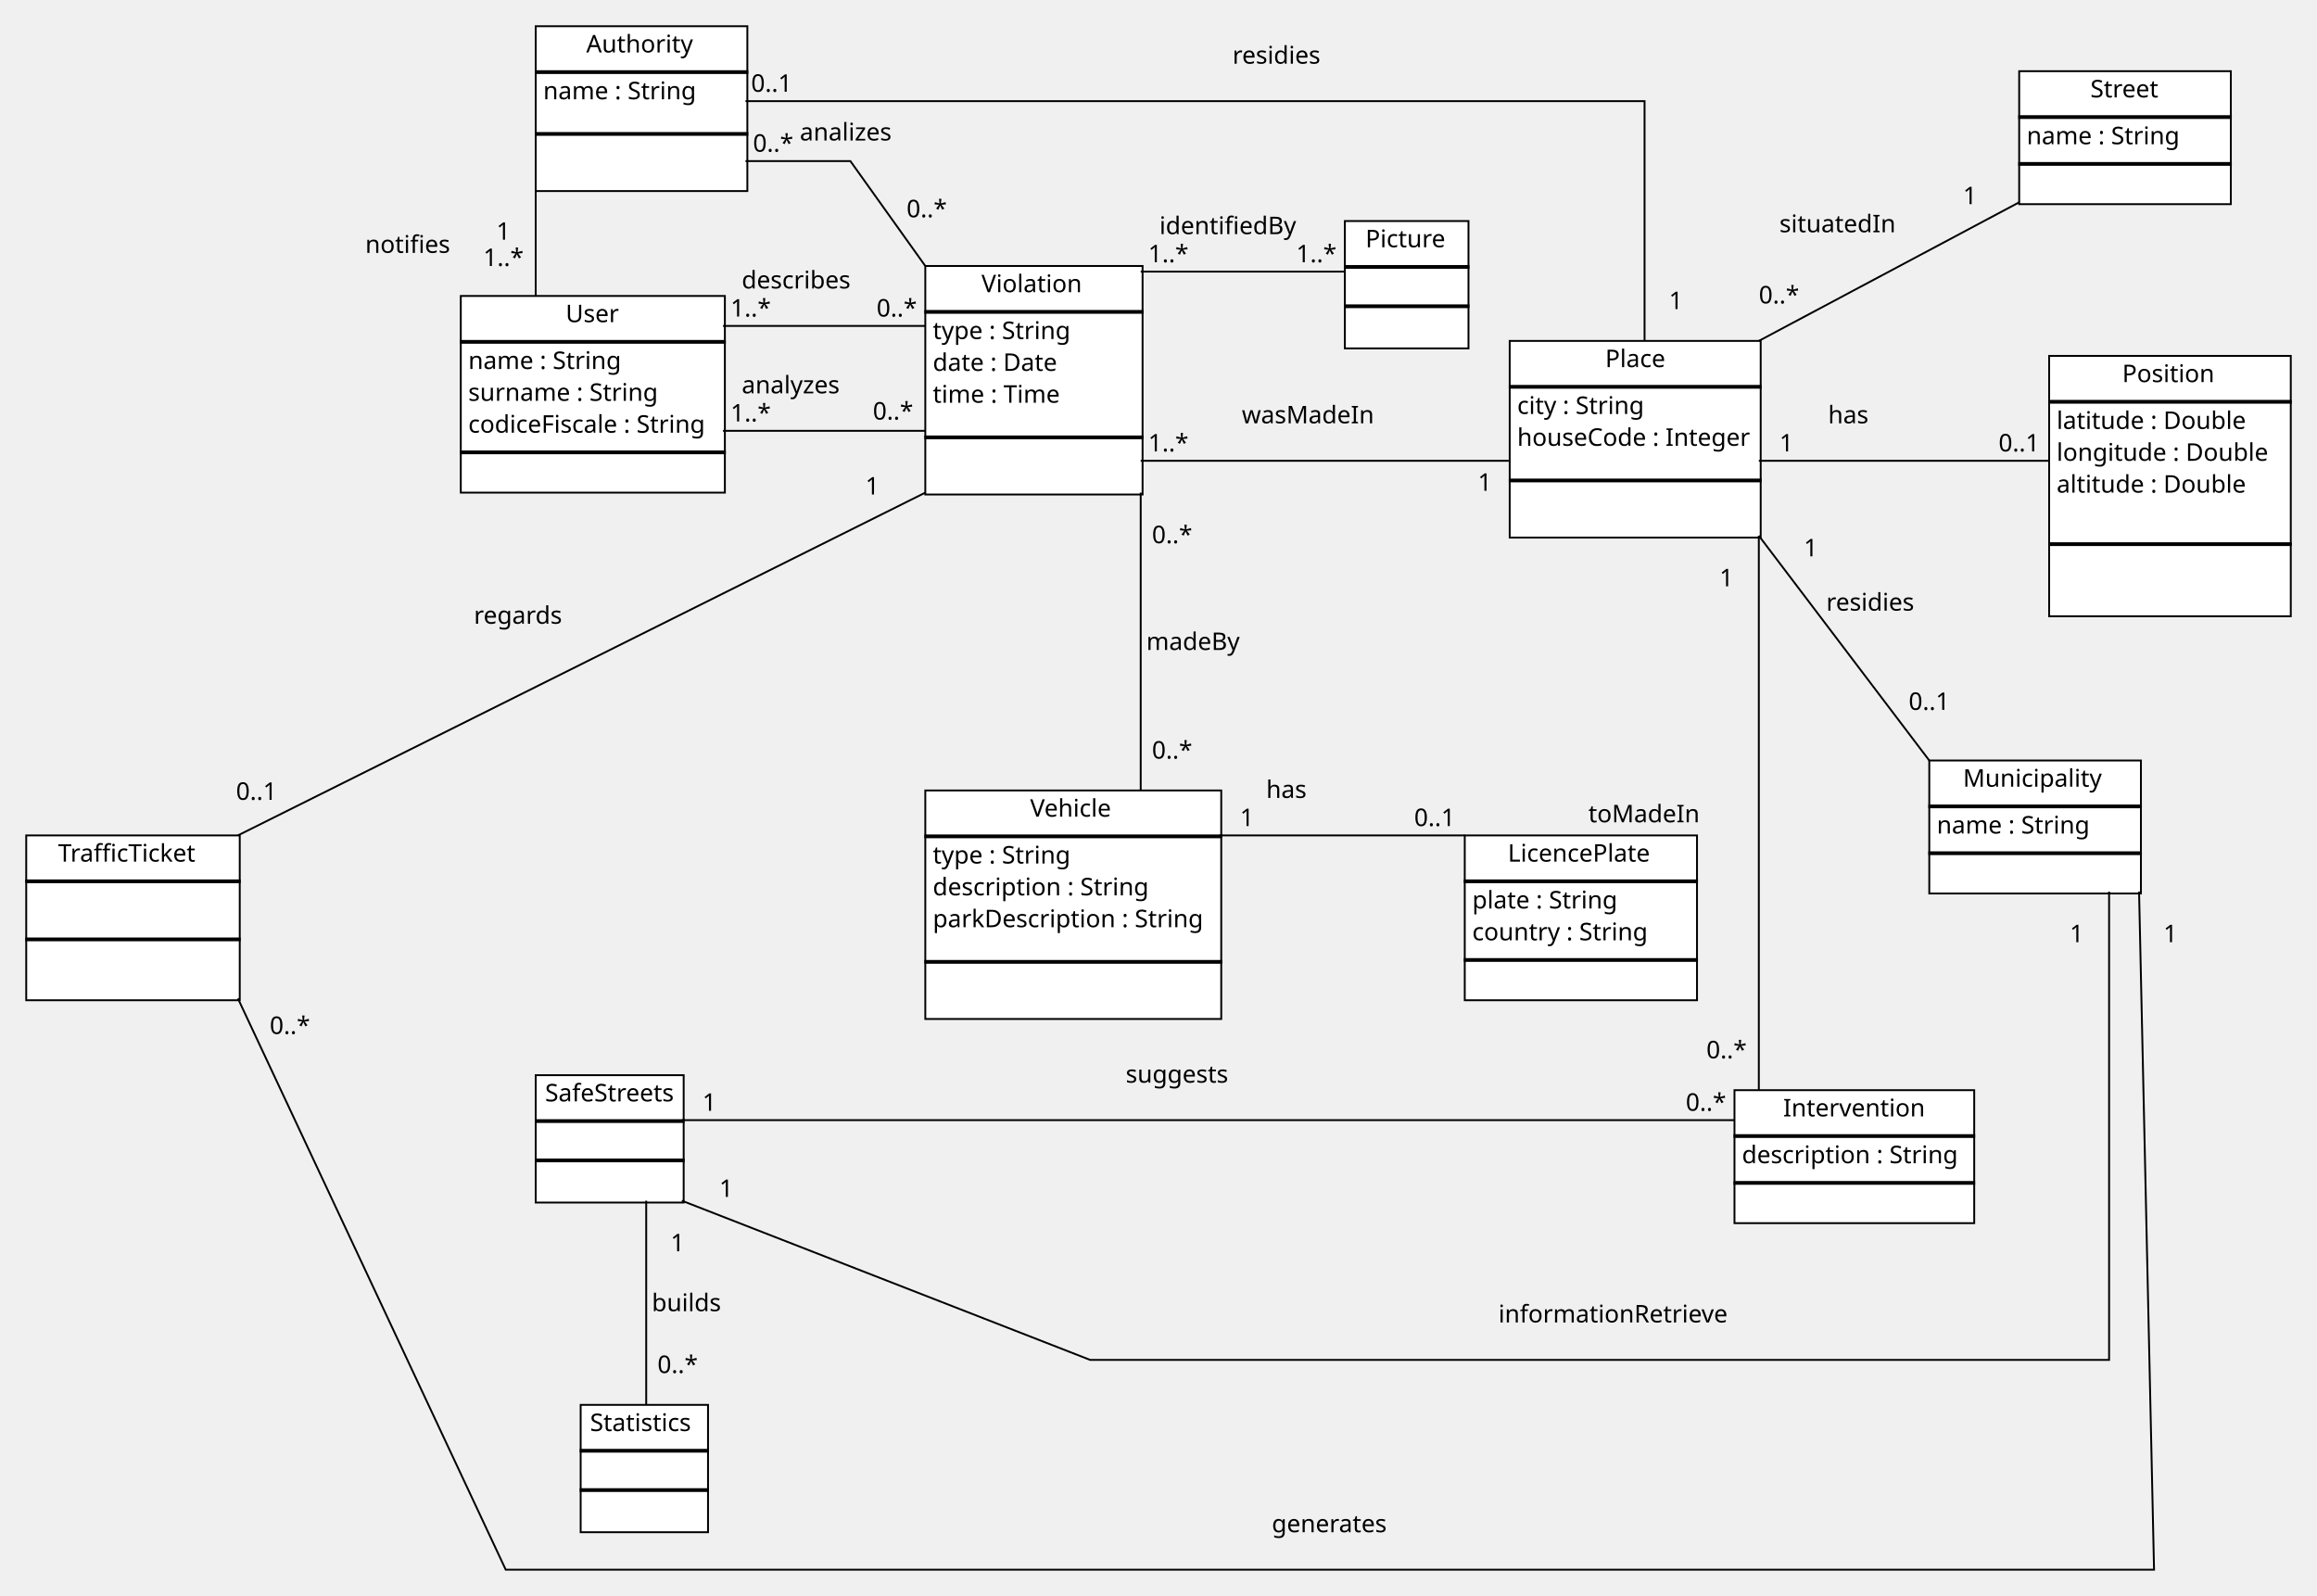
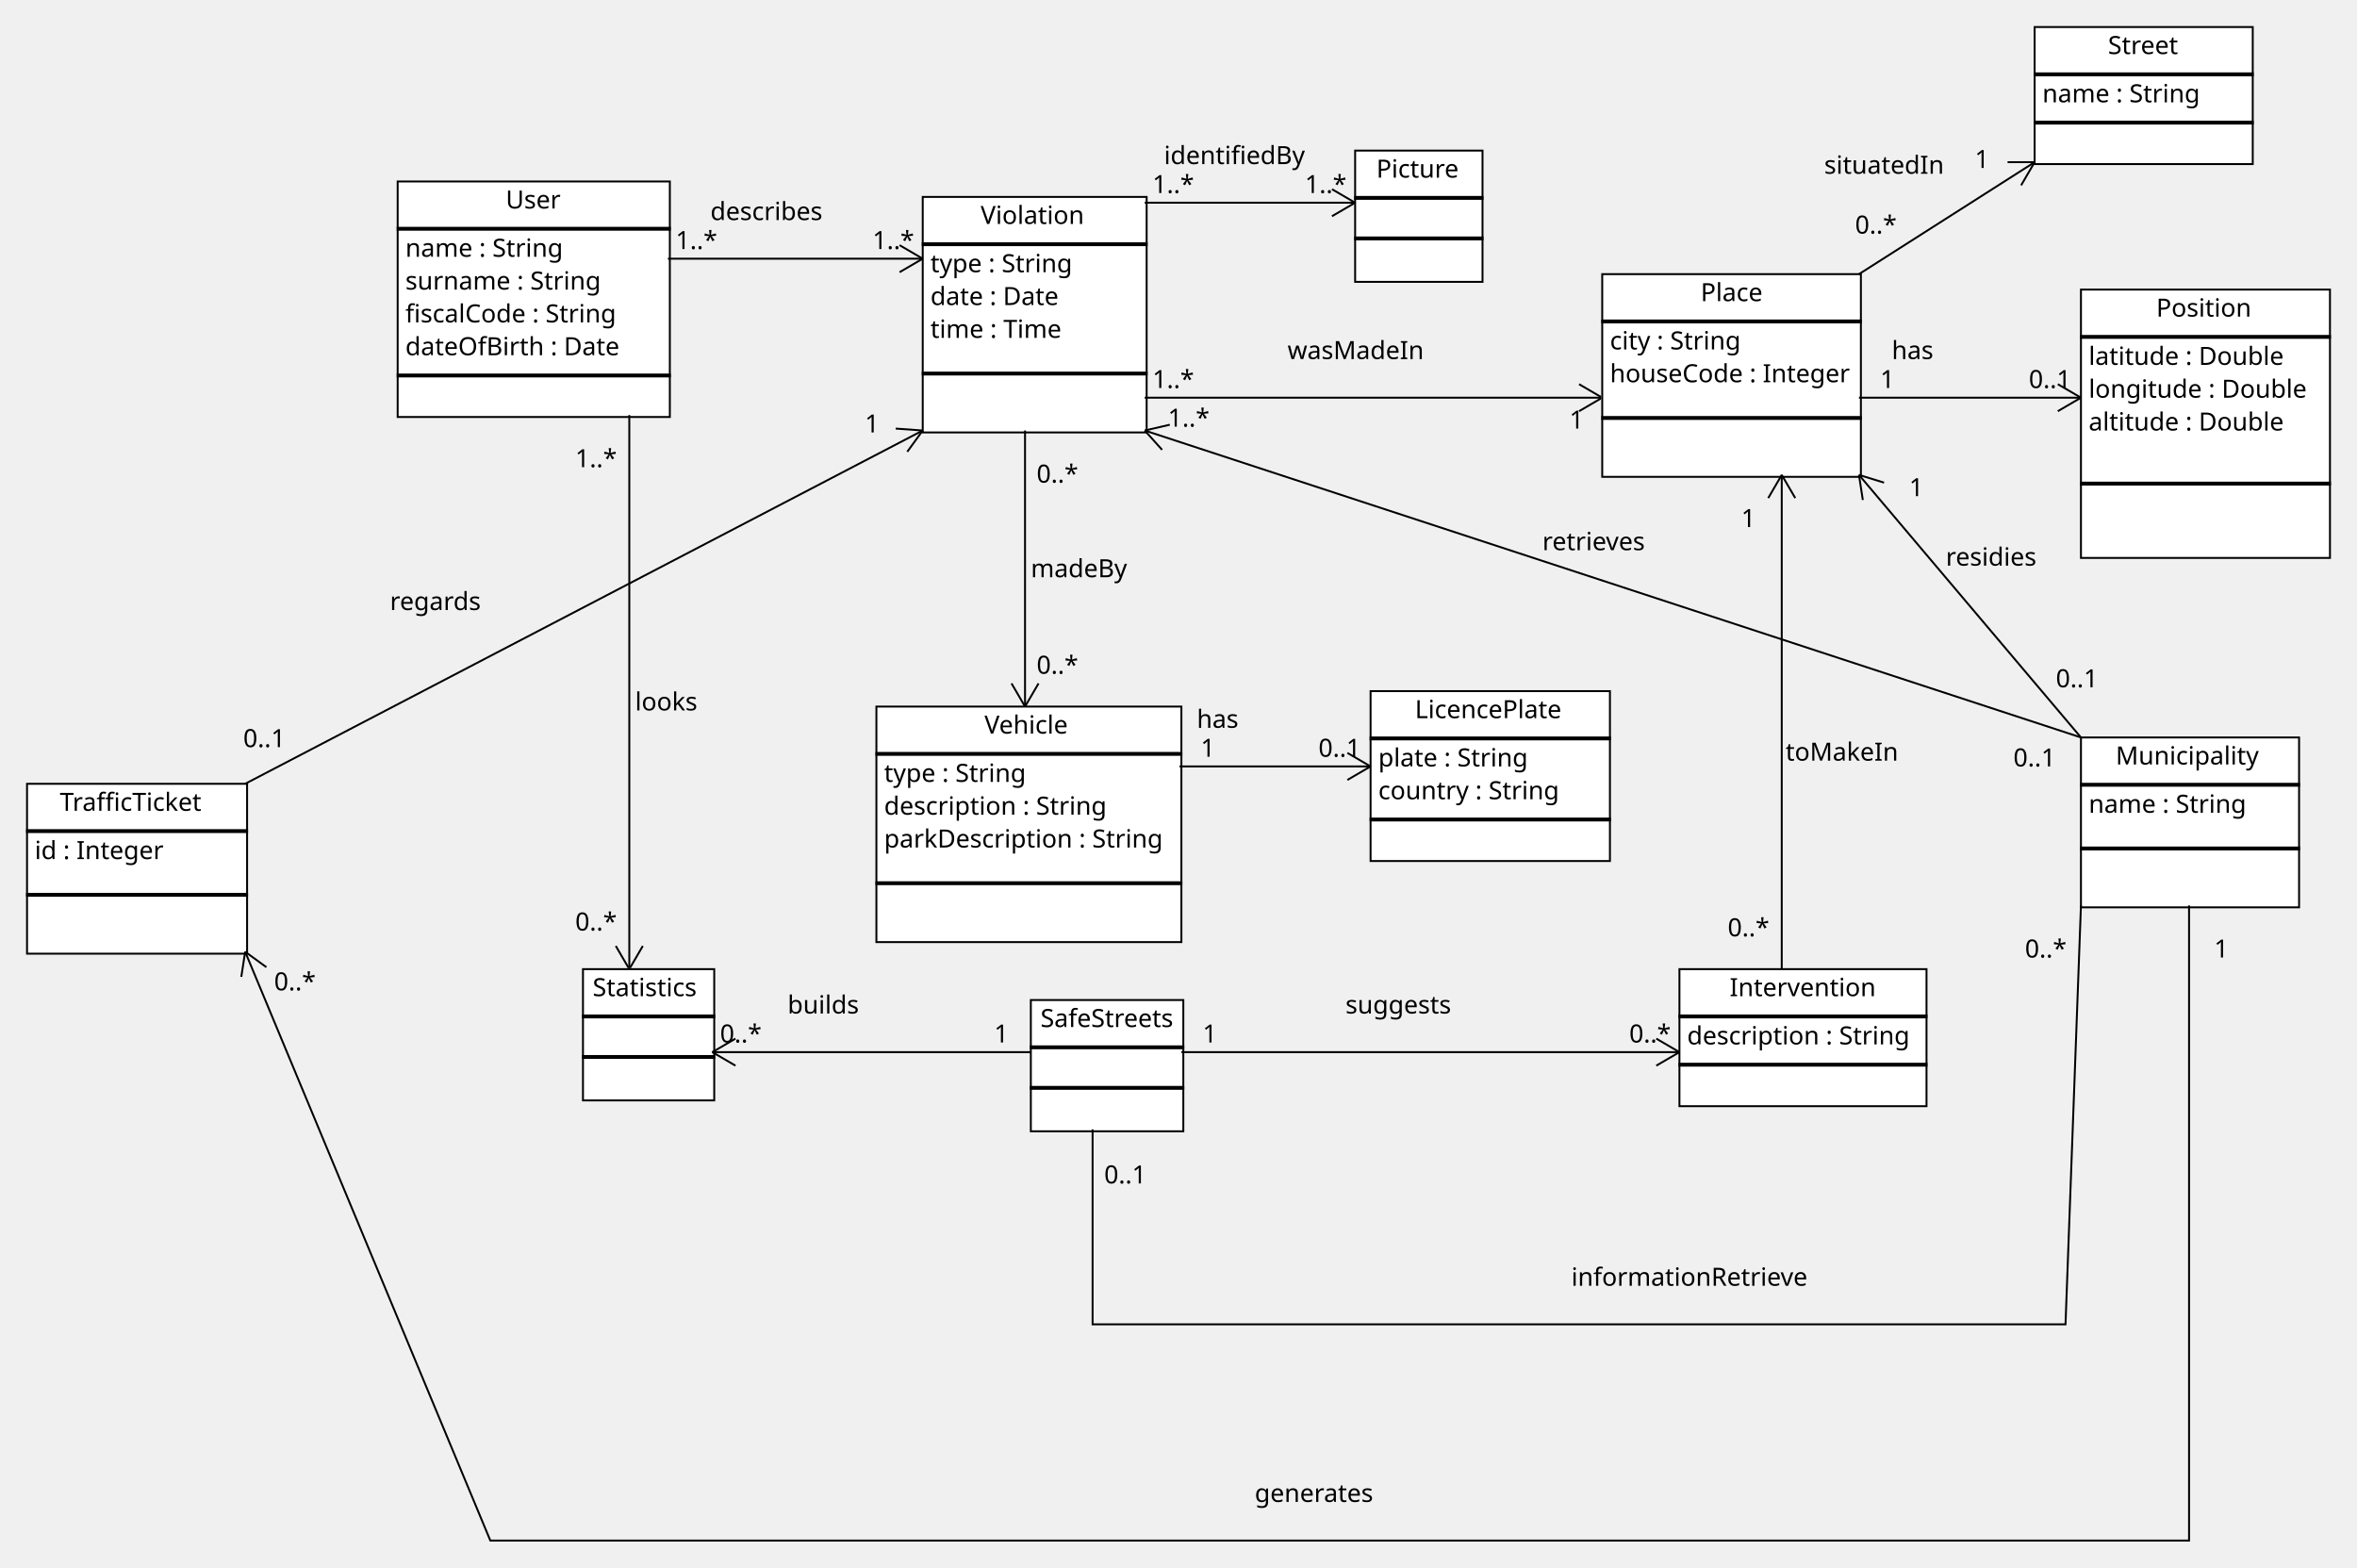
- <svg xmlns="http://www.w3.org/2000/svg" height="852" version="1.1" width="1237">
-   <rect fill="#ffffff" height="105" stroke="#ffffff" stroke-width="1" width="141" x="246" y="158" />
-   <rect fill="none" height="105" stroke="#000000" stroke-width="1" width="141" x="246" y="158" />
-   <text font-family="Lucida Grande" font-size="13" x="302" y="172">
+ <svg xmlns="http://www.w3.org/2000/svg" height="812" version="1.1" width="1221">
+   <rect fill="#ffffff" height="122" stroke="#ffffff" stroke-width="1" width="141" x="206" y="94" />
+   <rect fill="none" height="122" stroke="#000000" stroke-width="1" width="141" x="206" y="94" />
+   <text font-family="Lucida Grande" font-size="13" x="262" y="108">
User</text>
-   <rect fill="#000000" height="1" stroke="#000000" stroke-width="1" width="141" x="246" y="182" />
-   <text font-family="Lucida Grande" font-size="13" x="250" y="197">
+   <rect fill="#000000" height="1" stroke="#000000" stroke-width="1" width="141" x="206" y="118" />
+   <text font-family="Lucida Grande" font-size="13" x="210" y="133">
name : String</text>
-   <text font-family="Lucida Grande" font-size="13" x="250" y="214">
+   <text font-family="Lucida Grande" font-size="13" x="210" y="150">
surname : String</text>
-   <text font-family="Lucida Grande" font-size="13" x="250" y="231">
- codiceFiscale : String</text>
-   <rect fill="#000000" height="1" stroke="#000000" stroke-width="1" width="141" x="246" y="241" />
-   <rect fill="#ffffff" height="122" stroke="#ffffff" stroke-width="1" width="116" x="494" y="142" />
-   <rect fill="none" height="122" stroke="#000000" stroke-width="1" width="116" x="494" y="142" />
-   <text font-family="Lucida Grande" font-size="13" x="524" y="156">
+   <text font-family="Lucida Grande" font-size="13" x="210" y="167">
+ fiscalCode : String</text>
+   <text font-family="Lucida Grande" font-size="13" x="210" y="184">
+ dateOfBirth : Date</text>
+   <rect fill="#000000" height="1" stroke="#000000" stroke-width="1" width="141" x="206" y="194" />
+   <rect fill="#ffffff" height="122" stroke="#ffffff" stroke-width="1" width="116" x="478" y="102" />
+   <rect fill="none" height="122" stroke="#000000" stroke-width="1" width="116" x="478" y="102" />
+   <text font-family="Lucida Grande" font-size="13" x="508" y="116">
Violation</text>
-   <rect fill="#000000" height="1" stroke="#000000" stroke-width="1" width="116" x="494" y="166" />
-   <text font-family="Lucida Grande" font-size="13" x="498" y="181">
+   <rect fill="#000000" height="1" stroke="#000000" stroke-width="1" width="116" x="478" y="126" />
+   <text font-family="Lucida Grande" font-size="13" x="482" y="141">
type : String</text>
-   <text font-family="Lucida Grande" font-size="13" x="498" y="198">
+   <text font-family="Lucida Grande" font-size="13" x="482" y="158">
date : Date</text>
-   <text font-family="Lucida Grande" font-size="13" x="498" y="215">
+   <text font-family="Lucida Grande" font-size="13" x="482" y="175">
time : Time</text>
-   <rect fill="#000000" height="1" stroke="#000000" stroke-width="1" width="116" x="494" y="233" />
-   <rect fill="#ffffff" height="88" stroke="#ffffff" stroke-width="1" width="113" x="286" y="14" />
-   <rect fill="none" height="88" stroke="#000000" stroke-width="1" width="113" x="286" y="14" />
-   <text font-family="Lucida Grande" font-size="13" x="313" y="28">
- Authority</text>
-   <rect fill="#000000" height="1" stroke="#000000" stroke-width="1" width="113" x="286" y="38" />
-   <text font-family="Lucida Grande" font-size="13" x="290" y="53">
+   <rect fill="#000000" height="1" stroke="#000000" stroke-width="1" width="116" x="478" y="193" />
+   <rect fill="#ffffff" height="68" stroke="#ffffff" stroke-width="1" width="66" x="702" y="78" />
+   <rect fill="none" height="68" stroke="#000000" stroke-width="1" width="66" x="702" y="78" />
+   <text font-family="Lucida Grande" font-size="13" x="713" y="92">
+ Picture</text>
+   <rect fill="#000000" height="1" stroke="#000000" stroke-width="1" width="66" x="702" y="102" />
+   <rect fill="#000000" height="1" stroke="#000000" stroke-width="1" width="66" x="702" y="123" />
+   <rect fill="#ffffff" height="139" stroke="#ffffff" stroke-width="1" width="129" x="1078" y="150" />
+   <rect fill="none" height="139" stroke="#000000" stroke-width="1" width="129" x="1078" y="150" />
+   <text font-family="Lucida Grande" font-size="13" x="1117" y="164">
+ Position</text>
+   <rect fill="#000000" height="1" stroke="#000000" stroke-width="1" width="129" x="1078" y="174" />
+   <text font-family="Lucida Grande" font-size="13" x="1082" y="189">
+ latitude : Double</text>
+   <text font-family="Lucida Grande" font-size="13" x="1082" y="206">
+ longitude : Double</text>
+   <text font-family="Lucida Grande" font-size="13" x="1082" y="223">
+ altitude : Double</text>
+   <rect fill="#000000" height="1" stroke="#000000" stroke-width="1" width="129" x="1078" y="250" />
+   <polyline fill="none" points="593,105 702,105" stroke="#000000" stroke-width="1" />
+   <line fill="#000000" stroke="#000000" stroke-width="1" x1="690" x2="702" y1="112" y2="105" />
+   <line fill="#000000" stroke="#000000" stroke-width="1" x1="690" x2="702" y1="98" y2="105" />
+   <text font-family="Lucida Grande" font-size="13" x="603" y="85">
+ identifiedBy</text>
+   <text font-family="Lucida Grande" font-size="13" x="597" y="100">
+ 1..*</text>
+   <text font-family="Lucida Grande" font-size="13" x="676" y="100">
+ 1..*</text>
+   <polyline fill="none" points="593,206 830,206" stroke="#000000" stroke-width="1" />
+   <line fill="#000000" stroke="#000000" stroke-width="1" x1="818" x2="830" y1="213" y2="206" />
+   <line fill="#000000" stroke="#000000" stroke-width="1" x1="818" x2="830" y1="199" y2="206" />
+   <text font-family="Lucida Grande" font-size="13" x="667" y="186">
+ wasMadeIn</text>
+   <text font-family="Lucida Grande" font-size="13" x="597" y="201">
+ 1..*</text>
+   <text font-family="Lucida Grande" font-size="13" x="813" y="222">
+ 1</text>
+   <polyline fill="none" points="346,134 478,134" stroke="#000000" stroke-width="1" />
+   <line fill="#000000" stroke="#000000" stroke-width="1" x1="466" x2="478" y1="141" y2="134" />
+   <line fill="#000000" stroke="#000000" stroke-width="1" x1="466" x2="478" y1="127" y2="134" />
+   <text font-family="Lucida Grande" font-size="13" x="368" y="114">
+ describes</text>
+   <text font-family="Lucida Grande" font-size="13" x="350" y="129">
+ 1..*</text>
+   <text font-family="Lucida Grande" font-size="13" x="452" y="129">
+ 1..*</text>
+   <rect fill="#ffffff" height="122" stroke="#ffffff" stroke-width="1" width="158" x="454" y="366" />
+   <rect fill="none" height="122" stroke="#000000" stroke-width="1" width="158" x="454" y="366" />
+   <text font-family="Lucida Grande" font-size="13" x="510" y="380">
+ Vehicle</text>
+   <rect fill="#000000" height="1" stroke="#000000" stroke-width="1" width="158" x="454" y="390" />
+   <text font-family="Lucida Grande" font-size="13" x="458" y="405">
+ type : String</text>
+   <text font-family="Lucida Grande" font-size="13" x="458" y="422">
+ description : String</text>
+   <text font-family="Lucida Grande" font-size="13" x="458" y="439">
+ parkDescription : String</text>
+   <rect fill="#000000" height="1" stroke="#000000" stroke-width="1" width="158" x="454" y="457" />
+   <rect fill="#ffffff" height="105" stroke="#ffffff" stroke-width="1" width="134" x="830" y="142" />
+   <rect fill="none" height="105" stroke="#000000" stroke-width="1" width="134" x="830" y="142" />
+   <text font-family="Lucida Grande" font-size="13" x="881" y="156">
+ Place</text>
+   <rect fill="#000000" height="1" stroke="#000000" stroke-width="1" width="134" x="830" y="166" />
+   <text font-family="Lucida Grande" font-size="13" x="834" y="181">
+ city : String</text>
+   <text font-family="Lucida Grande" font-size="13" x="834" y="198">
+ houseCode : Integer</text>
+   <rect fill="#000000" height="1" stroke="#000000" stroke-width="1" width="134" x="830" y="216" />
+   <polyline fill="none" points="963,206 1078,206" stroke="#000000" stroke-width="1" />
+   <line fill="#000000" stroke="#000000" stroke-width="1" x1="1066" x2="1078" y1="213" y2="206" />
+   <line fill="#000000" stroke="#000000" stroke-width="1" x1="1066" x2="1078" y1="199" y2="206" />
+   <text font-family="Lucida Grande" font-size="13" x="980" y="186">
+ has</text>
+   <text font-family="Lucida Grande" font-size="13" x="974" y="201">
+ 1</text>
+   <text font-family="Lucida Grande" font-size="13" x="1051" y="201">
+ 0..1</text>
+   <polyline fill="none" points="531,223 531,366" stroke="#000000" stroke-width="1" />
+   <line fill="#000000" stroke="#000000" stroke-width="1" x1="524" x2="531" y1="354" y2="366" />
+   <line fill="#000000" stroke="#000000" stroke-width="1" x1="538" x2="531" y1="354" y2="366" />
+   <text font-family="Lucida Grande" font-size="13" x="534" y="299">
+ madeBy</text>
+   <text font-family="Lucida Grande" font-size="13" x="537" y="250">
+ 0..*</text>
+   <text font-family="Lucida Grande" font-size="13" x="537" y="349">
+ 0..*</text>
+   <rect fill="#ffffff" height="88" stroke="#ffffff" stroke-width="1" width="124" x="710" y="358" />
+   <rect fill="none" height="88" stroke="#000000" stroke-width="1" width="124" x="710" y="358" />
+   <text font-family="Lucida Grande" font-size="13" x="733" y="372">
+ LicencePlate</text>
+   <rect fill="#000000" height="1" stroke="#000000" stroke-width="1" width="124" x="710" y="382" />
+   <text font-family="Lucida Grande" font-size="13" x="714" y="397">
+ plate : String</text>
+   <text font-family="Lucida Grande" font-size="13" x="714" y="414">
+ country : String</text>
+   <rect fill="#000000" height="1" stroke="#000000" stroke-width="1" width="124" x="710" y="424" />
+   <polyline fill="none" points="611,397 710,397" stroke="#000000" stroke-width="1" />
+   <line fill="#000000" stroke="#000000" stroke-width="1" x1="698" x2="710" y1="404" y2="397" />
+   <line fill="#000000" stroke="#000000" stroke-width="1" x1="698" x2="710" y1="390" y2="397" />
+   <text font-family="Lucida Grande" font-size="13" x="620" y="377">
+ has</text>
+   <text font-family="Lucida Grande" font-size="13" x="622" y="392">
+ 1</text>
+   <text font-family="Lucida Grande" font-size="13" x="683" y="392">
+ 0..1</text>
+   <rect fill="#ffffff" height="71" stroke="#ffffff" stroke-width="1" width="113" x="1054" y="14" />
+   <rect fill="none" height="71" stroke="#000000" stroke-width="1" width="113" x="1054" y="14" />
+   <text font-family="Lucida Grande" font-size="13" x="1092" y="28">
+ Street</text>
+   <rect fill="#000000" height="1" stroke="#000000" stroke-width="1" width="113" x="1054" y="38" />
+   <text font-family="Lucida Grande" font-size="13" x="1058" y="53">
name : String</text>
-   <rect fill="#000000" height="1" stroke="#000000" stroke-width="1" width="113" x="286" y="71" />
-   <polyline fill="none" points="286,158 286,101" stroke="#000000" stroke-width="1" />
-   <text font-family="Lucida Grande" font-size="13" x="195" y="135">
- notifies</text>
-   <text font-family="Lucida Grande" font-size="13" x="258" y="142">
- 1..*</text>
-   <text font-family="Lucida Grande" font-size="13" x="265" y="128">
- 1</text>
-   <rect fill="#ffffff" height="68" stroke="#ffffff" stroke-width="1" width="66" x="718" y="118" />
-   <rect fill="none" height="68" stroke="#000000" stroke-width="1" width="66" x="718" y="118" />
-   <text font-family="Lucida Grande" font-size="13" x="729" y="132">
- Picture</text>
-   <rect fill="#000000" height="1" stroke="#000000" stroke-width="1" width="66" x="718" y="142" />
-   <rect fill="#000000" height="1" stroke="#000000" stroke-width="1" width="66" x="718" y="163" />
-   <rect fill="#ffffff" height="139" stroke="#ffffff" stroke-width="1" width="129" x="1094" y="190" />
-   <rect fill="none" height="139" stroke="#000000" stroke-width="1" width="129" x="1094" y="190" />
-   <text font-family="Lucida Grande" font-size="13" x="1133" y="204">
- Position</text>
-   <rect fill="#000000" height="1" stroke="#000000" stroke-width="1" width="129" x="1094" y="214" />
-   <text font-family="Lucida Grande" font-size="13" x="1098" y="229">
- latitude : Double</text>
-   <text font-family="Lucida Grande" font-size="13" x="1098" y="246">
- longitude : Double</text>
-   <text font-family="Lucida Grande" font-size="13" x="1098" y="263">
- altitude : Double</text>
-   <rect fill="#000000" height="1" stroke="#000000" stroke-width="1" width="129" x="1094" y="290" />
-   <polyline fill="none" points="609,145 718,145" stroke="#000000" stroke-width="1" />
-   <text font-family="Lucida Grande" font-size="13" x="619" y="125">
- identifiedBy</text>
-   <text font-family="Lucida Grande" font-size="13" x="613" y="140">
- 1..*</text>
-   <text font-family="Lucida Grande" font-size="13" x="692" y="140">
- 1..*</text>
-   <polyline fill="none" points="609,246 806,246" stroke="#000000" stroke-width="1" />
-   <text font-family="Lucida Grande" font-size="13" x="663" y="226">
- wasMadeIn</text>
-   <text font-family="Lucida Grande" font-size="13" x="613" y="241">
- 1..*</text>
-   <text font-family="Lucida Grande" font-size="13" x="789" y="262">
- 1</text>
-   <polyline fill="none" points="386,174 494,174" stroke="#000000" stroke-width="1" />
-   <text font-family="Lucida Grande" font-size="13" x="396" y="154">
- describes</text>
-   <text font-family="Lucida Grande" font-size="13" x="390" y="169">
- 1..*</text>
-   <text font-family="Lucida Grande" font-size="13" x="468" y="169">
- 0..*</text>
-   <rect fill="#ffffff" height="122" stroke="#ffffff" stroke-width="1" width="158" x="494" y="422" />
-   <rect fill="none" height="122" stroke="#000000" stroke-width="1" width="158" x="494" y="422" />
-   <text font-family="Lucida Grande" font-size="13" x="550" y="436">
- Vehicle</text>
-   <rect fill="#000000" height="1" stroke="#000000" stroke-width="1" width="158" x="494" y="446" />
-   <text font-family="Lucida Grande" font-size="13" x="498" y="461">
- type : String</text>
-   <text font-family="Lucida Grande" font-size="13" x="498" y="478">
+   <rect fill="#000000" height="1" stroke="#000000" stroke-width="1" width="113" x="1054" y="63" />
+   <polyline fill="none" points="963,142 1054,84" stroke="#000000" stroke-width="1" />
+   <line fill="#000000" stroke="#000000" stroke-width="1" x1="1047" x2="1054" y1="96" y2="84" />
+   <line fill="#000000" stroke="#000000" stroke-width="1" x1="1040" x2="1054" y1="84" y2="84" />
+   <text font-family="Lucida Grande" font-size="13" x="945" y="90">
+ situatedIn</text>
+   <text font-family="Lucida Grande" font-size="13" x="961" y="121">
+ 0..*</text>
+   <text font-family="Lucida Grande" font-size="13" x="1023" y="87">
+ 1</text>
+   <polyline fill="none" points="326,502 326,215" stroke="#000000" stroke-width="1" />
+   <line fill="#000000" stroke="#000000" stroke-width="1" x1="319" x2="326" y1="490" y2="502" />
+   <line fill="#000000" stroke="#000000" stroke-width="1" x1="333" x2="326" y1="490" y2="502" />
+   <text font-family="Lucida Grande" font-size="13" x="329" y="368">
+ looks</text>
+   <text font-family="Lucida Grande" font-size="13" x="298" y="482">
+ 0..*</text>
+   <text font-family="Lucida Grande" font-size="13" x="298" y="242">
+ 1..*</text>
+   <rect fill="#ffffff" height="88" stroke="#ffffff" stroke-width="1" width="113" x="1078" y="382" />
+   <rect fill="none" height="88" stroke="#000000" stroke-width="1" width="113" x="1078" y="382" />
+   <text font-family="Lucida Grande" font-size="13" x="1096" y="396">
+ Municipality</text>
+   <rect fill="#000000" height="1" stroke="#000000" stroke-width="1" width="113" x="1078" y="406" />
+   <text font-family="Lucida Grande" font-size="13" x="1082" y="421">
+ name : String</text>
+   <rect fill="#000000" height="1" stroke="#000000" stroke-width="1" width="113" x="1078" y="439" />
+   <polyline fill="none" points="1078,382 963,246" stroke="#000000" stroke-width="1" />
+   <line fill="#000000" stroke="#000000" stroke-width="1" x1="976" x2="963" y1="250" y2="246" />
+   <line fill="#000000" stroke="#000000" stroke-width="1" x1="965" x2="963" y1="259" y2="246" />
+   <text font-family="Lucida Grande" font-size="13" x="1008" y="293">
+ residies</text>
+   <text font-family="Lucida Grande" font-size="13" x="1065" y="356">
+ 0..1</text>
+   <text font-family="Lucida Grande" font-size="13" x="989" y="257">
+ 1</text>
+   <rect fill="#ffffff" height="68" stroke="#ffffff" stroke-width="1" width="79" x="534" y="518" />
+   <rect fill="none" height="68" stroke="#000000" stroke-width="1" width="79" x="534" y="518" />
+   <text font-family="Lucida Grande" font-size="13" x="539" y="532">
+ SafeStreets</text>
+   <rect fill="#000000" height="1" stroke="#000000" stroke-width="1" width="79" x="534" y="542" />
+   <rect fill="#000000" height="1" stroke="#000000" stroke-width="1" width="79" x="534" y="563" />
+   <rect fill="#ffffff" height="71" stroke="#ffffff" stroke-width="1" width="128" x="870" y="502" />
+   <rect fill="none" height="71" stroke="#000000" stroke-width="1" width="128" x="870" y="502" />
+   <text font-family="Lucida Grande" font-size="13" x="896" y="516">
+ Intervention</text>
+   <rect fill="#000000" height="1" stroke="#000000" stroke-width="1" width="128" x="870" y="526" />
+   <text font-family="Lucida Grande" font-size="13" x="874" y="541">
description : String</text>
-   <text font-family="Lucida Grande" font-size="13" x="498" y="495">
- parkDescription : String</text>
-   <rect fill="#000000" height="1" stroke="#000000" stroke-width="1" width="158" x="494" y="513" />
-   <rect fill="#ffffff" height="105" stroke="#ffffff" stroke-width="1" width="134" x="806" y="182" />
-   <rect fill="none" height="105" stroke="#000000" stroke-width="1" width="134" x="806" y="182" />
-   <text font-family="Lucida Grande" font-size="13" x="857" y="196">
- Place</text>
-   <rect fill="#000000" height="1" stroke="#000000" stroke-width="1" width="134" x="806" y="206" />
-   <text font-family="Lucida Grande" font-size="13" x="810" y="221">
- city : String</text>
-   <text font-family="Lucida Grande" font-size="13" x="810" y="238">
- houseCode : Integer</text>
-   <rect fill="#000000" height="1" stroke="#000000" stroke-width="1" width="134" x="806" y="256" />
-   <polyline fill="none" points="939,246 1094,246" stroke="#000000" stroke-width="1" />
-   <text font-family="Lucida Grande" font-size="13" x="976" y="226">
- has</text>
-   <text font-family="Lucida Grande" font-size="13" x="950" y="241">
- 1</text>
-   <text font-family="Lucida Grande" font-size="13" x="1067" y="241">
- 0..1</text>
-   <polyline fill="none" points="609,263 609,422" stroke="#000000" stroke-width="1" />
-   <text font-family="Lucida Grande" font-size="13" x="612" y="347">
- madeBy</text>
-   <text font-family="Lucida Grande" font-size="13" x="615" y="290">
- 0..*</text>
-   <text font-family="Lucida Grande" font-size="13" x="615" y="405">
- 0..*</text>
-   <rect fill="#ffffff" height="88" stroke="#ffffff" stroke-width="1" width="124" x="782" y="446" />
-   <rect fill="none" height="88" stroke="#000000" stroke-width="1" width="124" x="782" y="446" />
-   <text font-family="Lucida Grande" font-size="13" x="805" y="460">
- LicencePlate</text>
-   <rect fill="#000000" height="1" stroke="#000000" stroke-width="1" width="124" x="782" y="470" />
-   <text font-family="Lucida Grande" font-size="13" x="786" y="485">
- plate : String</text>
-   <text font-family="Lucida Grande" font-size="13" x="786" y="502">
- country : String</text>
-   <rect fill="#000000" height="1" stroke="#000000" stroke-width="1" width="124" x="782" y="512" />
-   <polyline fill="none" points="651,446 782,446" stroke="#000000" stroke-width="1" />
-   <text font-family="Lucida Grande" font-size="13" x="676" y="426">
- has</text>
-   <text font-family="Lucida Grande" font-size="13" x="662" y="441">
- 1</text>
-   <text font-family="Lucida Grande" font-size="13" x="755" y="441">
- 0..1</text>
-   <rect fill="#ffffff" height="71" stroke="#ffffff" stroke-width="1" width="113" x="1078" y="38" />
-   <rect fill="none" height="71" stroke="#000000" stroke-width="1" width="113" x="1078" y="38" />
-   <text font-family="Lucida Grande" font-size="13" x="1116" y="52">
- Street</text>
-   <rect fill="#000000" height="1" stroke="#000000" stroke-width="1" width="113" x="1078" y="62" />
-   <text font-family="Lucida Grande" font-size="13" x="1082" y="77">
- name : String</text>
-   <rect fill="#000000" height="1" stroke="#000000" stroke-width="1" width="113" x="1078" y="87" />
-   <polyline fill="none" points="939,182 1078,108" stroke="#000000" stroke-width="1" />
-   <text font-family="Lucida Grande" font-size="13" x="950" y="124">
- situatedIn</text>
-   <text font-family="Lucida Grande" font-size="13" x="939" y="162">
- 0..*</text>
-   <text font-family="Lucida Grande" font-size="13" x="1048" y="109">
- 1</text>
-   <polyline fill="none" points="398,86 454,86 494,142" stroke="#000000" stroke-width="1" />
-   <text font-family="Lucida Grande" font-size="13" x="427" y="75">
- analizes</text>
-   <text font-family="Lucida Grande" font-size="13" x="402" y="81">
- 0..*</text>
-   <text font-family="Lucida Grande" font-size="13" x="484" y="116">
- 0..*</text>
-   <polyline fill="none" points="494,230 386,230" stroke="#000000" stroke-width="1" />
-   <text font-family="Lucida Grande" font-size="13" x="396" y="210">
- analyzes</text>
-   <text font-family="Lucida Grande" font-size="13" x="466" y="224">
- 0..*</text>
-   <text font-family="Lucida Grande" font-size="13" x="390" y="225">
- 1..*</text>
-   <rect fill="#ffffff" height="71" stroke="#ffffff" stroke-width="1" width="113" x="1030" y="406" />
-   <rect fill="none" height="71" stroke="#000000" stroke-width="1" width="113" x="1030" y="406" />
-   <text font-family="Lucida Grande" font-size="13" x="1048" y="420">
- Municipality</text>
-   <rect fill="#000000" height="1" stroke="#000000" stroke-width="1" width="113" x="1030" y="430" />
-   <text font-family="Lucida Grande" font-size="13" x="1034" y="445">
- name : String</text>
-   <rect fill="#000000" height="1" stroke="#000000" stroke-width="1" width="113" x="1030" y="455" />
-   <polyline fill="none" points="398,54 878,54 878,182" stroke="#000000" stroke-width="1" />
-   <text font-family="Lucida Grande" font-size="13" x="658" y="34">
- residies</text>
-   <text font-family="Lucida Grande" font-size="13" x="401" y="49">
- 0..1</text>
-   <text font-family="Lucida Grande" font-size="13" x="891" y="165">
- 1</text>
-   <polyline fill="none" points="1030,406 939,286" stroke="#000000" stroke-width="1" />
-   <text font-family="Lucida Grande" font-size="13" x="975" y="326">
- residies</text>
-   <text font-family="Lucida Grande" font-size="13" x="1019" y="379">
- 0..1</text>
-   <text font-family="Lucida Grande" font-size="13" x="963" y="297">
- 1</text>
-   <rect fill="#ffffff" height="68" stroke="#ffffff" stroke-width="1" width="79" x="286" y="574" />
-   <rect fill="none" height="68" stroke="#000000" stroke-width="1" width="79" x="286" y="574" />
-   <text font-family="Lucida Grande" font-size="13" x="291" y="588">
- SafeStreets</text>
-   <rect fill="#000000" height="1" stroke="#000000" stroke-width="1" width="79" x="286" y="598" />
-   <rect fill="#000000" height="1" stroke="#000000" stroke-width="1" width="79" x="286" y="619" />
-   <rect fill="#ffffff" height="71" stroke="#ffffff" stroke-width="1" width="128" x="926" y="582" />
-   <rect fill="none" height="71" stroke="#000000" stroke-width="1" width="128" x="926" y="582" />
-   <text font-family="Lucida Grande" font-size="13" x="952" y="596">
- Intervention</text>
-   <rect fill="#000000" height="1" stroke="#000000" stroke-width="1" width="128" x="926" y="606" />
-   <text font-family="Lucida Grande" font-size="13" x="930" y="621">
- description : String</text>
-   <rect fill="#000000" height="1" stroke="#000000" stroke-width="1" width="128" x="926" y="631" />
-   <polyline fill="none" points="939,582 939,286" stroke="#000000" stroke-width="1" />
-   <text font-family="Lucida Grande" font-size="13" x="848" y="439">
- toMadeIn</text>
-   <text font-family="Lucida Grande" font-size="13" x="911" y="565">
- 0..*</text>
-   <text font-family="Lucida Grande" font-size="13" x="918" y="313">
- 1</text>
-   <polyline fill="none" points="364,598 926,598" stroke="#000000" stroke-width="1" />
-   <text font-family="Lucida Grande" font-size="13" x="601" y="578">
+   <rect fill="#000000" height="1" stroke="#000000" stroke-width="1" width="128" x="870" y="551" />
+   <polyline fill="none" points="923,502 923,246" stroke="#000000" stroke-width="1" />
+   <line fill="#000000" stroke="#000000" stroke-width="1" x1="930" x2="923" y1="258" y2="246" />
+   <line fill="#000000" stroke="#000000" stroke-width="1" x1="916" x2="923" y1="258" y2="246" />
+   <text font-family="Lucida Grande" font-size="13" x="925" y="394">
+ toMakeIn</text>
+   <text font-family="Lucida Grande" font-size="13" x="895" y="485">
+ 0..*</text>
+   <text font-family="Lucida Grande" font-size="13" x="902" y="273">
+ 1</text>
+   <polyline fill="none" points="612,545 870,545" stroke="#000000" stroke-width="1" />
+   <line fill="#000000" stroke="#000000" stroke-width="1" x1="858" x2="870" y1="552" y2="545" />
+   <line fill="#000000" stroke="#000000" stroke-width="1" x1="858" x2="870" y1="538" y2="545" />
+   <text font-family="Lucida Grande" font-size="13" x="697" y="525">
suggests</text>
-   <text font-family="Lucida Grande" font-size="13" x="375" y="593">
- 1</text>
-   <text font-family="Lucida Grande" font-size="13" x="900" y="593">
- 0..*</text>
-   <polyline fill="none" points="364,641 582,726 1126,726 1126,476" stroke="#000000" stroke-width="1" />
-   <text font-family="Lucida Grande" font-size="13" x="800" y="706">
+   <text font-family="Lucida Grande" font-size="13" x="623" y="540">
+ 1</text>
+   <text font-family="Lucida Grande" font-size="13" x="844" y="540">
+ 0..*</text>
+   <polyline fill="none" points="566,585 566,686 1070,686 1078,469" stroke="#000000" stroke-width="1" />
+   <text font-family="Lucida Grande" font-size="13" x="814" y="666">
informationRetrieve</text>
-   <text font-family="Lucida Grande" font-size="13" x="384" y="639">
- 1</text>
-   <text font-family="Lucida Grande" font-size="13" x="1105" y="503">
- 1</text>
-   <rect fill="#ffffff" height="88" stroke="#ffffff" stroke-width="1" width="114" x="14" y="446" />
-   <rect fill="none" height="88" stroke="#000000" stroke-width="1" width="114" x="14" y="446" />
-   <text font-family="Lucida Grande" font-size="13" x="31" y="460">
+   <text font-family="Lucida Grande" font-size="13" x="572" y="613">
+ 0..1</text>
+   <text font-family="Lucida Grande" font-size="13" x="1049" y="496">
+ 0..*</text>
+   <rect fill="#ffffff" height="88" stroke="#ffffff" stroke-width="1" width="114" x="14" y="406" />
+   <rect fill="none" height="88" stroke="#000000" stroke-width="1" width="114" x="14" y="406" />
+   <text font-family="Lucida Grande" font-size="13" x="31" y="420">
TrafficTicket</text>
-   <rect fill="#000000" height="1" stroke="#000000" stroke-width="1" width="114" x="14" y="470" />
-   <rect fill="#000000" height="1" stroke="#000000" stroke-width="1" width="114" x="14" y="501" />
-   <polyline fill="none" points="1142,476 1150,838 270,838 127,533" stroke="#000000" stroke-width="1" />
-   <text font-family="Lucida Grande" font-size="13" x="679" y="818">
+   <rect fill="#000000" height="1" stroke="#000000" stroke-width="1" width="114" x="14" y="430" />
+   <text font-family="Lucida Grande" font-size="13" x="18" y="445">
+ id : Integer</text>
+   <rect fill="#000000" height="1" stroke="#000000" stroke-width="1" width="114" x="14" y="463" />
+   <polyline fill="none" points="1134,469 1134,798 254,798 127,493" stroke="#000000" stroke-width="1" />
+   <line fill="#000000" stroke="#000000" stroke-width="1" x1="138" x2="127" y1="501" y2="493" />
+   <line fill="#000000" stroke="#000000" stroke-width="1" x1="125" x2="127" y1="506" y2="493" />
+   <text font-family="Lucida Grande" font-size="13" x="650" y="778">
generates</text>
-   <text font-family="Lucida Grande" font-size="13" x="1155" y="503">
- 1</text>
-   <text font-family="Lucida Grande" font-size="13" x="144" y="552">
- 0..*</text>
-   <polyline fill="none" points="127,446 494,263" stroke="#000000" stroke-width="1" />
-   <text font-family="Lucida Grande" font-size="13" x="253" y="333">
+   <text font-family="Lucida Grande" font-size="13" x="1147" y="496">
+ 1</text>
+   <text font-family="Lucida Grande" font-size="13" x="142" y="513">
+ 0..*</text>
+   <polyline fill="none" points="127,406 478,223" stroke="#000000" stroke-width="1" />
+   <line fill="#000000" stroke="#000000" stroke-width="1" x1="470" x2="478" y1="234" y2="223" />
+   <line fill="#000000" stroke="#000000" stroke-width="1" x1="464" x2="478" y1="222" y2="223" />
+   <text font-family="Lucida Grande" font-size="13" x="202" y="316">
regards</text>
-   <text font-family="Lucida Grande" font-size="13" x="126" y="427">
- 0..1</text>
-   <text font-family="Lucida Grande" font-size="13" x="462" y="264">
- 1</text>
-   <rect fill="#ffffff" height="68" stroke="#ffffff" stroke-width="1" width="68" x="310" y="750" />
-   <rect fill="none" height="68" stroke="#000000" stroke-width="1" width="68" x="310" y="750" />
-   <text font-family="Lucida Grande" font-size="13" x="315" y="764">
+   <text font-family="Lucida Grande" font-size="13" x="126" y="387">
+ 0..1</text>
+   <text font-family="Lucida Grande" font-size="13" x="448" y="224">
+ 1</text>
+   <rect fill="#ffffff" height="68" stroke="#ffffff" stroke-width="1" width="68" x="302" y="502" />
+   <rect fill="none" height="68" stroke="#000000" stroke-width="1" width="68" x="302" y="502" />
+   <text font-family="Lucida Grande" font-size="13" x="307" y="516">
Statistics</text>
-   <rect fill="#000000" height="1" stroke="#000000" stroke-width="1" width="68" x="310" y="774" />
-   <rect fill="#000000" height="1" stroke="#000000" stroke-width="1" width="68" x="310" y="795" />
-   <polyline fill="none" points="345,641 345,750" stroke="#000000" stroke-width="1" />
-   <text font-family="Lucida Grande" font-size="13" x="348" y="700">
+   <rect fill="#000000" height="1" stroke="#000000" stroke-width="1" width="68" x="302" y="526" />
+   <rect fill="#000000" height="1" stroke="#000000" stroke-width="1" width="68" x="302" y="547" />
+   <polyline fill="none" points="534,545 369,545" stroke="#000000" stroke-width="1" />
+   <line fill="#000000" stroke="#000000" stroke-width="1" x1="381" x2="369" y1="538" y2="545" />
+   <line fill="#000000" stroke="#000000" stroke-width="1" x1="381" x2="369" y1="552" y2="545" />
+   <text font-family="Lucida Grande" font-size="13" x="408" y="525">
builds</text>
-   <text font-family="Lucida Grande" font-size="13" x="358" y="668">
- 1</text>
-   <text font-family="Lucida Grande" font-size="13" x="351" y="733">
- 0..*</text>
+   <text font-family="Lucida Grande" font-size="13" x="515" y="540">
+ 1</text>
+   <text font-family="Lucida Grande" font-size="13" x="373" y="540">
+ 0..*</text>
+   <polyline fill="none" points="1078,382 593,223" stroke="#000000" stroke-width="1" />
+   <line fill="#000000" stroke="#000000" stroke-width="1" x1="606" x2="593" y1="220" y2="223" />
+   <line fill="#000000" stroke="#000000" stroke-width="1" x1="602" x2="593" y1="233" y2="223" />
+   <text font-family="Lucida Grande" font-size="13" x="799" y="285">
+ retrieves</text>
+   <text font-family="Lucida Grande" font-size="13" x="1043" y="397">
+ 0..1</text>
+   <text font-family="Lucida Grande" font-size="13" x="605" y="221">
+ 1..*</text>
</svg>
